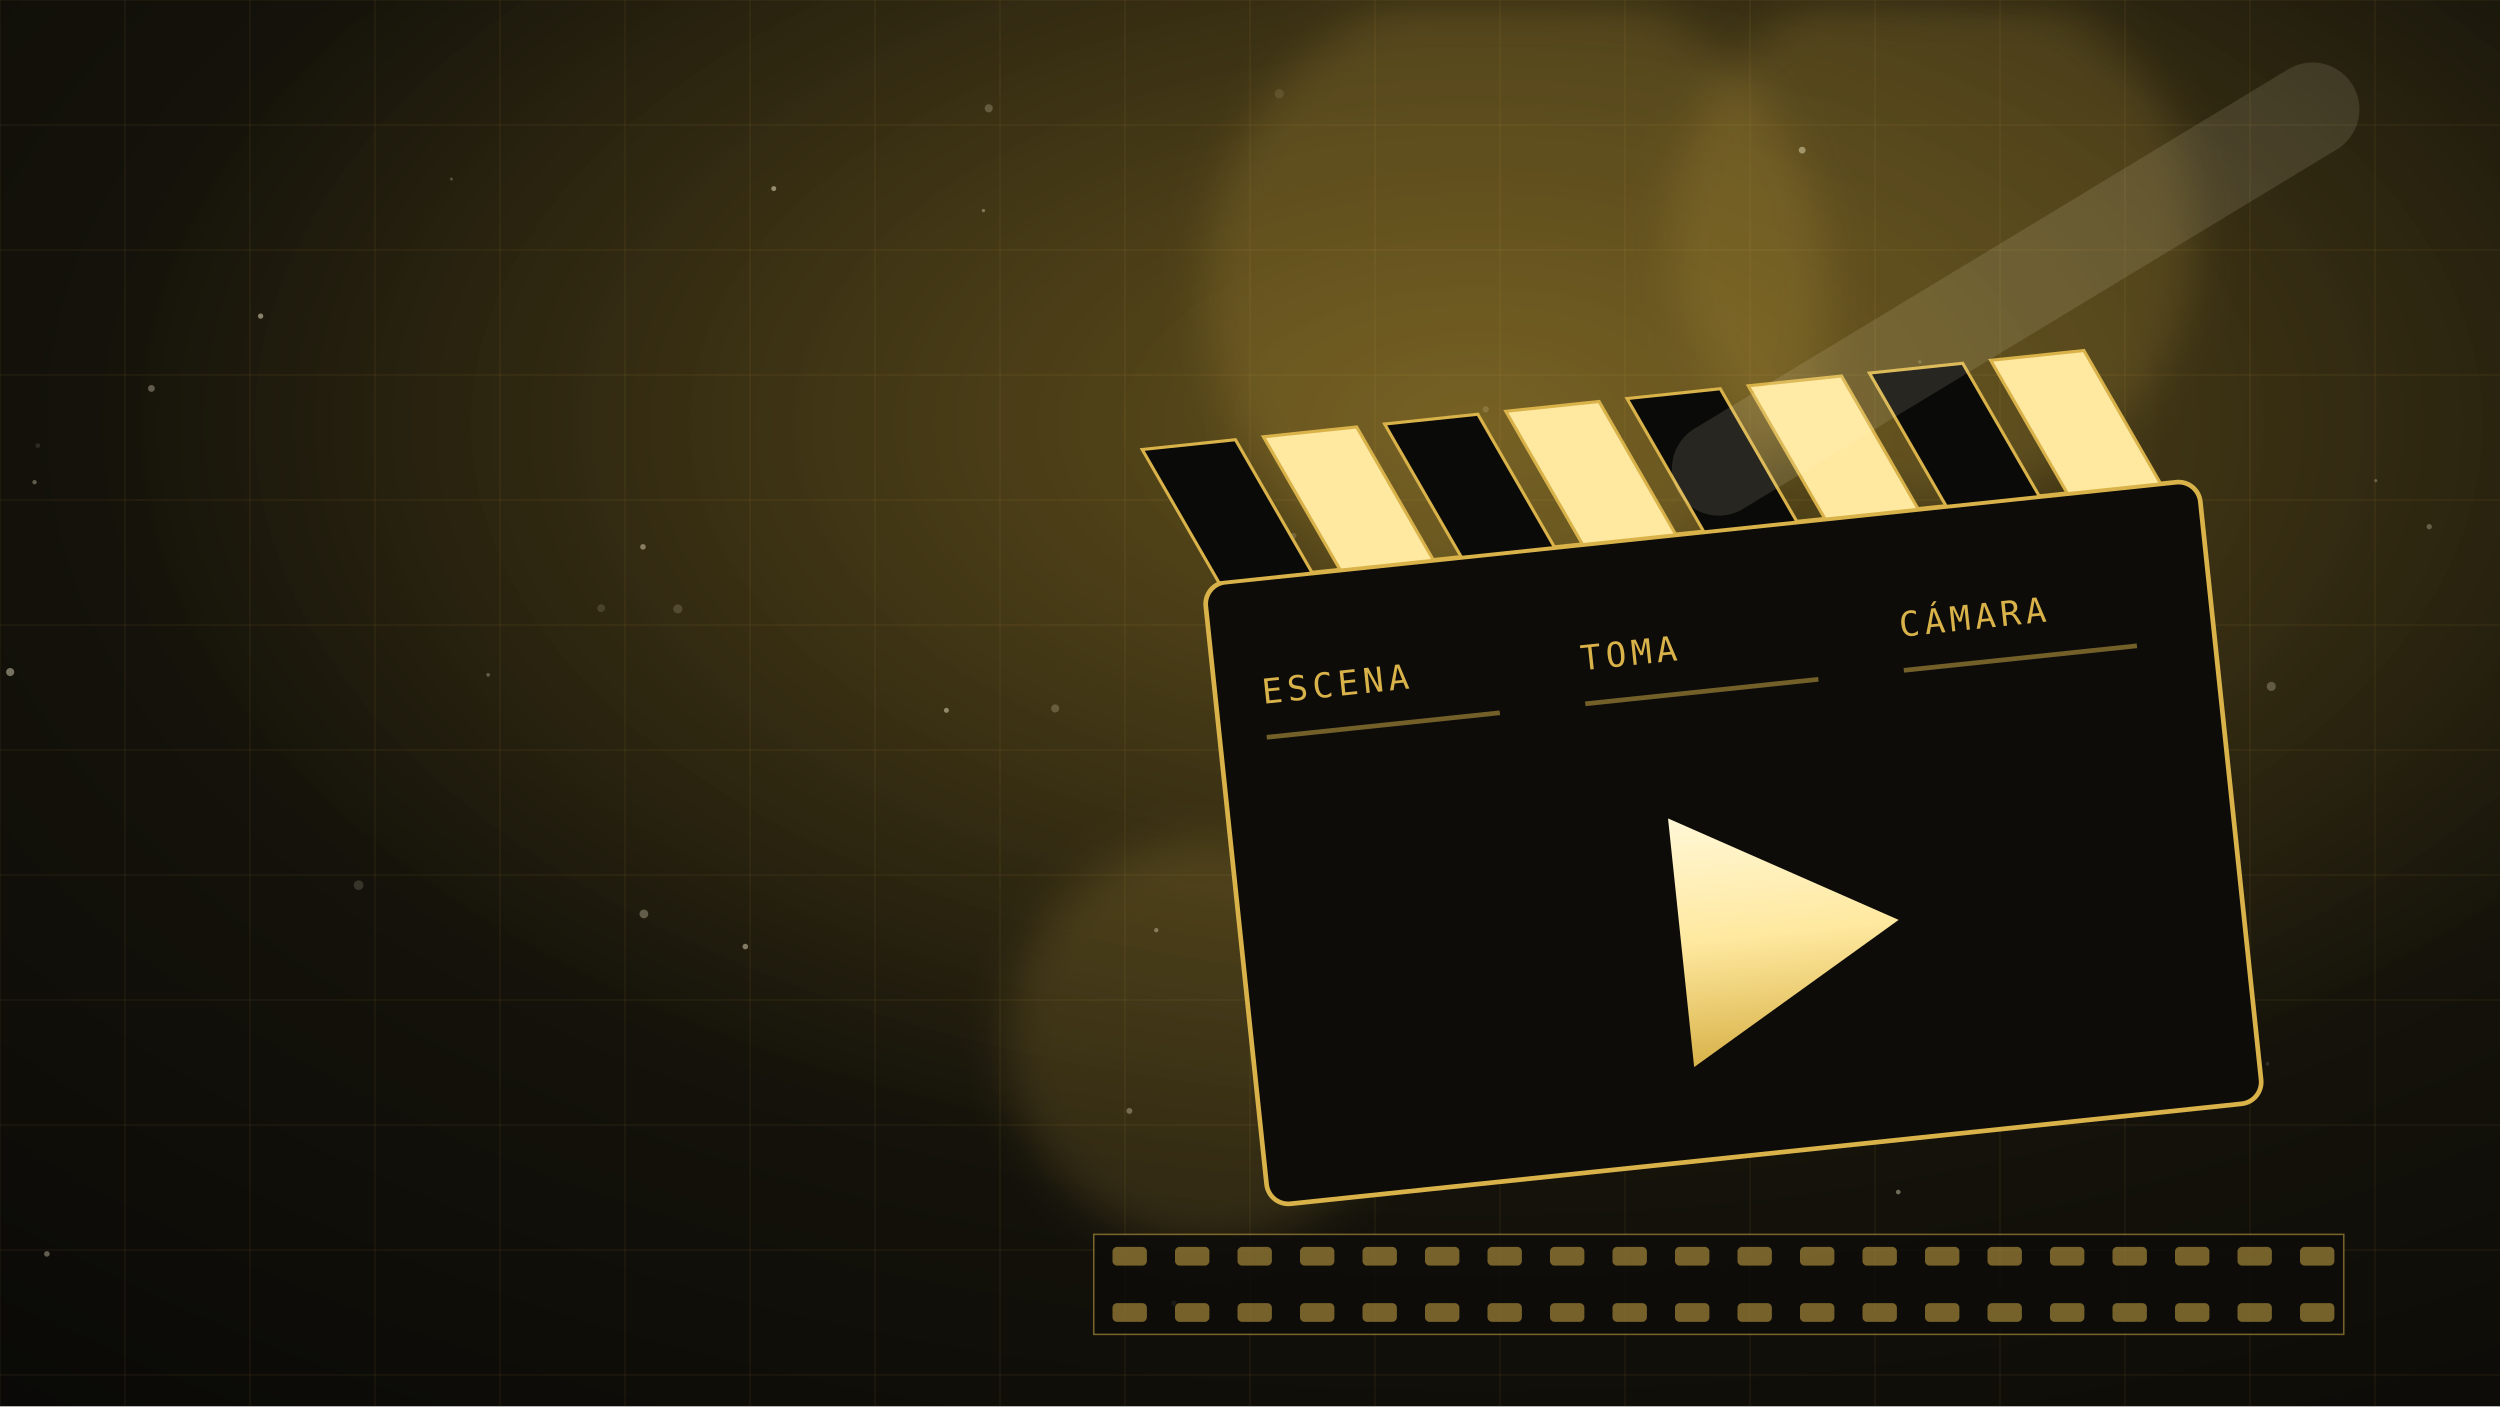
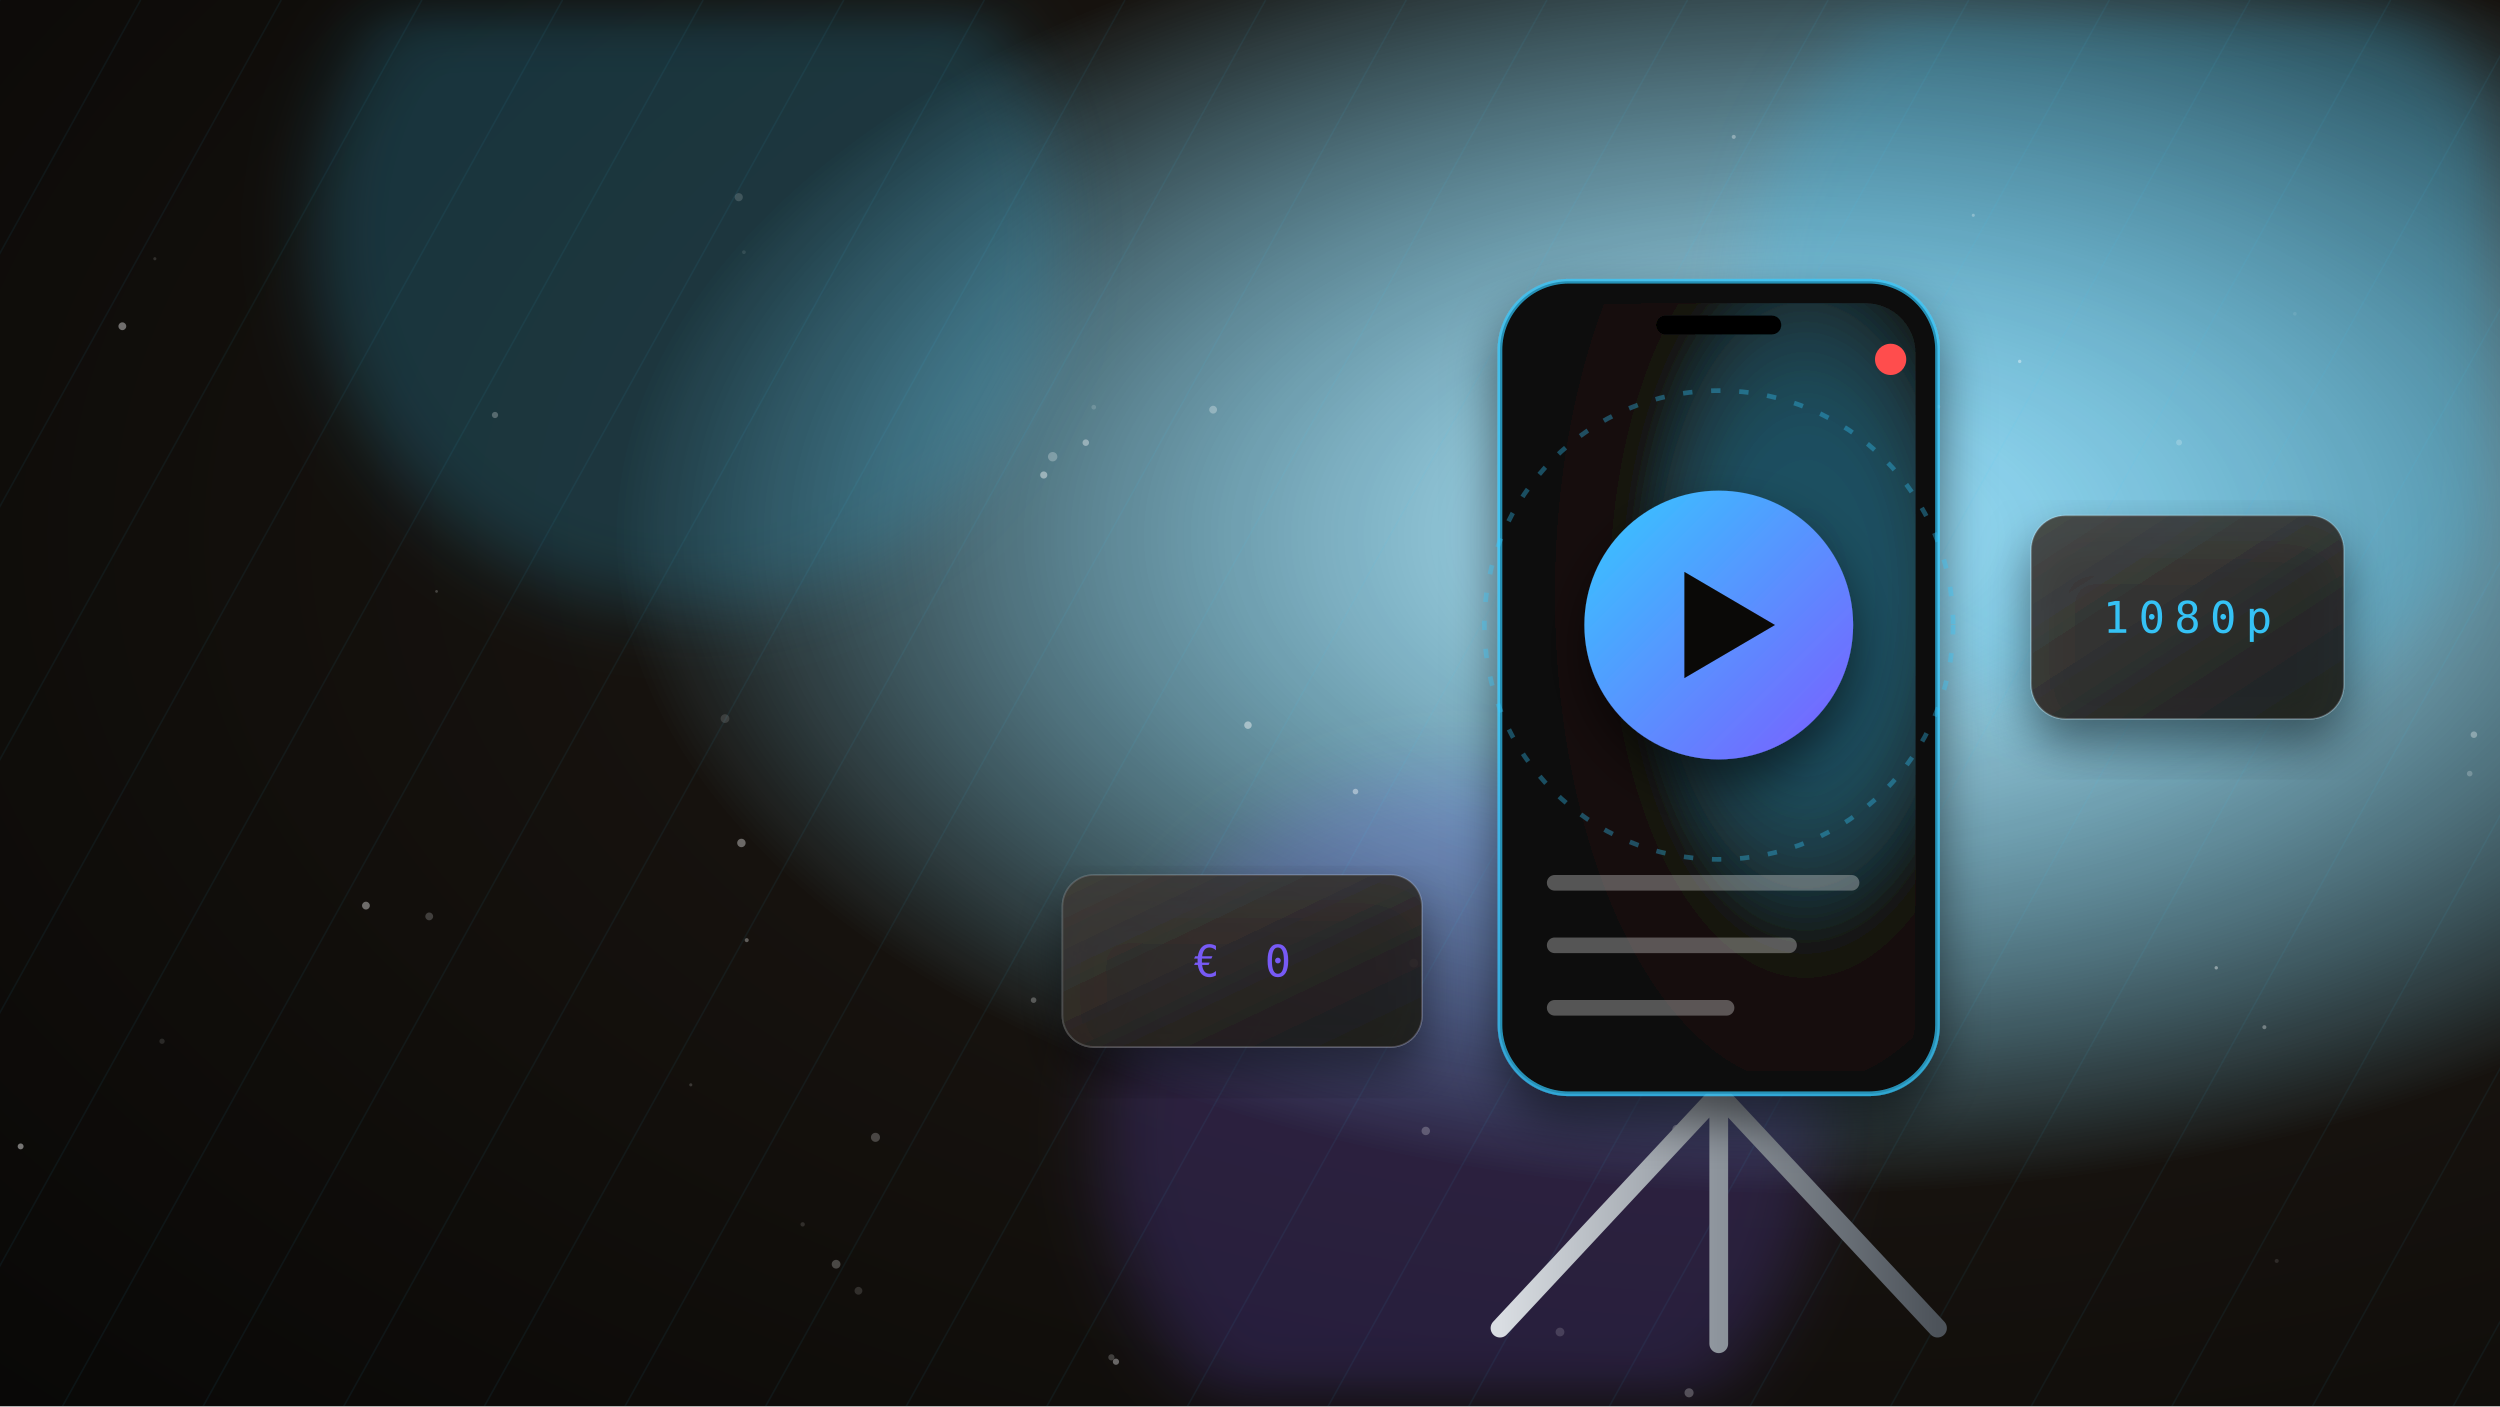
<svg xmlns="http://www.w3.org/2000/svg" viewBox="0 0 1600 900" preserveAspectRatio="xMidYMid slice">
  <defs>
-     <radialGradient id="bgvid2252" cx="0.59" cy="0.30" r="1">
-       <stop offset="0" stop-color="#5d4a12" stop-opacity=".95" />
-       <stop offset=".55" stop-color="#14120a" />
-       <stop offset="1" stop-color="#070706" />
+     <radialGradient id="bgs1252" cx=".72" cy=".38" r="1.05">
+       <stop offset="0" stop-color="#35C9FF" stop-opacity=".30" />
+       <stop offset=".45" stop-color="#16120e" />
+       <stop offset="1" stop-color="#060605" />
    </radialGradient>
-     <linearGradient id="gvid2252" x1="0" y1="0" x2="0" y2="1">
-       <stop offset="0" stop-color="#fff7d6" />
-       <stop offset=".5" stop-color="#FFE9A0" />
-       <stop offset="1" stop-color="#D9B34A" />
+     <linearGradient id="As1252" x1="0" y1="0" x2="1" y2="1">
+       <stop offset="0" stop-color="#35C9FF" />
+       <stop offset="1" stop-color="#7B5CFF" />
    </linearGradient>
-     <linearGradient id="hvid2252" x1="0" y1="0" x2="1" y2="1">
-       <stop offset="0" stop-color="#FFE9A0" />
-       <stop offset="1" stop-color="#5d4a12" />
+     <linearGradient id="Vs1252" x1="0" y1="0" x2="0" y2="1">
+       <stop offset="0" stop-color="#fff" stop-opacity=".95" />
+       <stop offset=".35" stop-color="#35C9FF" />
+       <stop offset="1" stop-color="#7B5CFF" />
    </linearGradient>
-     <filter id="glvid2252" x="-30%" y="-30%" width="160%" height="160%">
-       <feGaussianBlur stdDeviation="14" />
+     <linearGradient id="Gs1252" x1="0" y1="0" x2="1" y2="1">
+       <stop offset="0" stop-color="#fff" stop-opacity=".16" />
+       <stop offset="1" stop-color="#fff" stop-opacity=".03" />
+     </linearGradient>
+     <linearGradient id="Ms1252" x1="0" y1="0" x2="1" y2="0">
+       <stop offset="0" stop-color="#d9dde2" />
+       <stop offset=".5" stop-color="#8d949c" />
+       <stop offset="1" stop-color="#4d535a" />
+     </linearGradient>
+     <filter id="Bs1252" x="-50%" y="-50%" width="200%" height="200%">
+       <feGaussianBlur stdDeviation="22" />
    </filter>
-     <filter id="smvid2252" x="-30%" y="-30%" width="160%" height="160%">
-       <feGaussianBlur stdDeviation="3" />
+     <filter id="bs1252" x="-50%" y="-50%" width="200%" height="200%">
+       <feGaussianBlur stdDeviation="6" />
+     </filter>
+     <filter id="Ss1252" x="-20%" y="-20%" width="140%" height="150%">
+       <feDropShadow dx="0" dy="16" stdDeviation="16" flood-color="#000" flood-opacity=".55" />
    </filter>
  </defs>
-   <rect width="1600" height="900" fill="url(#bgvid2252)" />
-   <g stroke="#D9B34A" stroke-opacity=".07" stroke-width="1">
-     <path d="M0 0V900" />
-     <path d="M80 0V900" />
-     <path d="M160 0V900" />
-     <path d="M240 0V900" />
-     <path d="M320 0V900" />
-     <path d="M400 0V900" />
-     <path d="M480 0V900" />
-     <path d="M560 0V900" />
-     <path d="M640 0V900" />
-     <path d="M720 0V900" />
-     <path d="M800 0V900" />
-     <path d="M880 0V900" />
-     <path d="M960 0V900" />
-     <path d="M1040 0V900" />
-     <path d="M1120 0V900" />
-     <path d="M1200 0V900" />
-     <path d="M1280 0V900" />
-     <path d="M1360 0V900" />
-     <path d="M1440 0V900" />
-     <path d="M1520 0V900" />
-     <path d="M0 0H1600" />
-     <path d="M0 80H1600" />
-     <path d="M0 160H1600" />
-     <path d="M0 240H1600" />
-     <path d="M0 320H1600" />
-     <path d="M0 400H1600" />
-     <path d="M0 480H1600" />
-     <path d="M0 560H1600" />
-     <path d="M0 640H1600" />
-     <path d="M0 720H1600" />
-     <path d="M0 800H1600" />
-     <path d="M0 880H1600" />
+   <rect width="1600" height="900" fill="url(#bgs1252)" />
+   <circle cx="1373.8" cy="205.0" r="260" fill="#35C9FF" opacity=".20" filter="url(#Bs1252)" />
+   <circle cx="934.8" cy="725.7" r="230" fill="#7B5CFF" opacity=".20" filter="url(#Bs1252)" />
+   <circle cx="440.1" cy="150.0" r="240" fill="#35C9FF" opacity=".20" filter="url(#Bs1252)" />
+   <g stroke="#35C9FF" stroke-opacity=".06">
+     <path d="M-900 0L-1400 900" />
+     <path d="M-810 0L-1310 900" />
+     <path d="M-720 0L-1220 900" />
+     <path d="M-630 0L-1130 900" />
+     <path d="M-540 0L-1040 900" />
+     <path d="M-450 0L-950 900" />
+     <path d="M-360 0L-860 900" />
+     <path d="M-270 0L-770 900" />
+     <path d="M-180 0L-680 900" />
+     <path d="M-90 0L-590 900" />
+     <path d="M0 0L-500 900" />
+     <path d="M90 0L-410 900" />
+     <path d="M180 0L-320 900" />
+     <path d="M270 0L-230 900" />
+     <path d="M360 0L-140 900" />
+     <path d="M450 0L-50 900" />
+     <path d="M540 0L40 900" />
+     <path d="M630 0L130 900" />
+     <path d="M720 0L220 900" />
+     <path d="M810 0L310 900" />
+     <path d="M900 0L400 900" />
+     <path d="M990 0L490 900" />
+     <path d="M1080 0L580 900" />
+     <path d="M1170 0L670 900" />
+     <path d="M1260 0L760 900" />
+     <path d="M1350 0L850 900" />
+     <path d="M1440 0L940 900" />
+     <path d="M1530 0L1030 900" />
+     <path d="M1620 0L1120 900" />
+     <path d="M1710 0L1210 900" />
+     <path d="M1800 0L1300 900" />
+     <path d="M1890 0L1390 900" />
+     <path d="M1980 0L1480 900" />
+     <path d="M2070 0L1570 900" />
+     <path d="M2160 0L1660 900" />
+     <path d="M2250 0L1750 900" />
+     <path d="M2340 0L1840 900" />
+     <path d="M2430 0L1930 900" />
+     <path d="M2520 0L2020 900" />
+     <path d="M2610 0L2110 900" />
  </g>
-   <circle cx="1237.6" cy="150.4" r="168.3" fill="#D9B34A" opacity=".16" filter="url(#glvid2252)" />
-   <circle cx="773.6" cy="666.0" r="129.3" fill="#D9B34A" opacity=".16" filter="url(#glvid2252)" />
-   <circle cx="970.0" cy="184.1" r="198.6" fill="#D9B34A" opacity=".16" filter="url(#glvid2252)" />
-   <circle cx="1235.4" cy="258.3" r="2.5" fill="#fff7d6" opacity="0.17" />
-   <circle cx="1214.9" cy="762.9" r="1.5" fill="#fff7d6" opacity="0.39" />
-   <circle cx="1027.0" cy="536.8" r="3.0" fill="#fff7d6" opacity="0.11" />
-   <circle cx="675.3" cy="453.4" r="2.6" fill="#fff7d6" opacity="0.21" />
-   <circle cx="629.4" cy="134.8" r="1.1" fill="#fff7d6" opacity="0.33" />
-   <circle cx="412.1" cy="584.9" r="2.8" fill="#fff7d6" opacity="0.30" />
-   <circle cx="288.9" cy="114.6" r="1.0" fill="#fff7d6" opacity="0.23" />
-   <circle cx="495.2" cy="120.7" r="1.6" fill="#fff7d6" opacity="0.47" />
-   <circle cx="6.5" cy="430.1" r="2.6" fill="#fff7d6" opacity="0.42" />
-   <circle cx="827.8" cy="342.9" r="1.9" fill="#fff7d6" opacity="0.17" />
-   <circle cx="818.7" cy="60.0" r="3.0" fill="#fff7d6" opacity="0.10" />
-   <circle cx="1322.6" cy="429.8" r="2.5" fill="#fff7d6" opacity="0.43" />
-   <circle cx="24.2" cy="285.2" r="1.5" fill="#fff7d6" opacity="0.11" />
-   <circle cx="1554.7" cy="337.1" r="1.7" fill="#fff7d6" opacity="0.28" />
-   <circle cx="751.3" cy="834.0" r="1.7" fill="#fff7d6" opacity="0.37" />
-   <circle cx="632.8" cy="69.3" r="2.6" fill="#fff7d6" opacity="0.22" />
-   <circle cx="30.0" cy="802.5" r="1.8" fill="#fff7d6" opacity="0.35" />
-   <circle cx="950.9" cy="262.0" r="2.0" fill="#fff7d6" opacity="0.15" />
-   <circle cx="229.5" cy="566.5" r="3.1" fill="#fff7d6" opacity="0.15" />
-   <circle cx="1451.2" cy="680.8" r="1.2" fill="#fff7d6" opacity="0.12" />
-   <circle cx="942.6" cy="454.5" r="2.0" fill="#fff7d6" opacity="0.26" />
-   <circle cx="1152.6" cy="414.8" r="2.8" fill="#fff7d6" opacity="0.16" />
-   <circle cx="384.7" cy="389.2" r="2.5" fill="#fff7d6" opacity="0.13" />
-   <circle cx="722.8" cy="711.0" r="1.9" fill="#fff7d6" opacity="0.32" />
-   <circle cx="1153.4" cy="96.1" r="2.2" fill="#fff7d6" opacity="0.41" />
-   <circle cx="312.4" cy="431.9" r="1.2" fill="#fff7d6" opacity="0.28" />
-   <circle cx="166.8" cy="202.3" r="1.7" fill="#fff7d6" opacity="0.48" />
-   <circle cx="605.7" cy="454.6" r="1.6" fill="#fff7d6" opacity="0.45" />
-   <circle cx="1453.6" cy="439.3" r="2.9" fill="#fff7d6" opacity="0.25" />
-   <circle cx="96.9" cy="248.6" r="2.2" fill="#fff7d6" opacity="0.31" />
-   <circle cx="973.8" cy="646.6" r="1.1" fill="#fff7d6" opacity="0.48" />
-   <circle cx="1228.7" cy="231.6" r="1.1" fill="#fff7d6" opacity="0.19" />
-   <circle cx="740.0" cy="595.3" r="1.4" fill="#fff7d6" opacity="0.34" />
-   <circle cx="411.5" cy="350.0" r="1.8" fill="#fff7d6" opacity="0.41" />
-   <circle cx="1219.7" cy="421.9" r="1.2" fill="#fff7d6" opacity="0.45" />
-   <circle cx="1302.8" cy="438.6" r="2.4" fill="#fff7d6" opacity="0.22" />
-   <circle cx="477.0" cy="605.8" r="1.8" fill="#fff7d6" opacity="0.43" />
-   <circle cx="22.1" cy="308.6" r="1.4" fill="#fff7d6" opacity="0.33" />
-   <circle cx="1520.5" cy="307.6" r="1.0" fill="#fff7d6" opacity="0.27" />
-   <circle cx="433.8" cy="389.7" r="2.9" fill="#fff7d6" opacity="0.16" />
-   <g transform="rotate(-6 1100 450)">
-     <rect x="780" y="340" width="640" height="400" rx="14" fill="#0d0c09" stroke="#D9B34A" stroke-width="3" />
-     <path d="M790 340l-40 -90h60l40 90z" fill="#0a0a08" stroke="#D9B34A" stroke-width="2" transform="translate(0,0)" />
-     <path d="M868 340l-40 -90h60l40 90z" fill="#FFE9A0" stroke="#D9B34A" stroke-width="2" transform="translate(0,0)" />
-     <path d="M946 340l-40 -90h60l40 90z" fill="#0a0a08" stroke="#D9B34A" stroke-width="2" transform="translate(0,0)" />
-     <path d="M1024 340l-40 -90h60l40 90z" fill="#FFE9A0" stroke="#D9B34A" stroke-width="2" transform="translate(0,0)" />
-     <path d="M1102 340l-40 -90h60l40 90z" fill="#0a0a08" stroke="#D9B34A" stroke-width="2" transform="translate(0,0)" />
-     <path d="M1180 340l-40 -90h60l40 90z" fill="#FFE9A0" stroke="#D9B34A" stroke-width="2" transform="translate(0,0)" />
-     <path d="M1258 340l-40 -90h60l40 90z" fill="#0a0a08" stroke="#D9B34A" stroke-width="2" transform="translate(0,0)" />
-     <path d="M1336 340l-40 -90h60l40 90z" fill="#FFE9A0" stroke="#D9B34A" stroke-width="2" transform="translate(0,0)" />
-     <rect x="780" y="250" width="640" height="90" fill="none" />
-     <text x="810" y="420" font-family="monospace" font-size="22" fill="#D9B34A" letter-spacing="3">ESCENA</text>
-     <rect x="810" y="440" width="150" height="3" fill="#D9B34A" opacity=".5" />
-     <text x="1015" y="420" font-family="monospace" font-size="22" fill="#D9B34A" letter-spacing="3">TOMA</text>
-     <rect x="1015" y="440" width="150" height="3" fill="#D9B34A" opacity=".5" />
-     <text x="1220" y="420" font-family="monospace" font-size="22" fill="#D9B34A" letter-spacing="3">CÁMARA</text>
-     <rect x="1220" y="440" width="150" height="3" fill="#D9B34A" opacity=".5" />
-     <path d="M1060 520L1060 680L1200 600Z" fill="url(#gvid2252)" />
+   <circle cx="700.0" cy="260.6" r="1.5" fill="#fff" opacity="0.15" />
+   <circle cx="661.5" cy="640.1" r="1.8" fill="#fff" opacity="0.28" />
+   <circle cx="1394.6" cy="283.2" r="1.9" fill="#fff" opacity="0.20" />
+   <circle cx="477.9" cy="601.7" r="1.3" fill="#fff" opacity="0.32" />
+   <circle cx="694.9" cy="283.3" r="2.1" fill="#fff" opacity="0.38" />
+   <circle cx="673.7" cy="292.3" r="3.0" fill="#fff" opacity="0.26" />
+   <circle cx="1114.9" cy="261.9" r="1.7" fill="#fff" opacity="0.22" />
+   <circle cx="1449.2" cy="657.4" r="1.3" fill="#fff" opacity="0.32" />
+   <circle cx="867.5" cy="506.6" r="1.8" fill="#fff" opacity="0.40" />
+   <circle cx="1073.1" cy="722.7" r="2.8" fill="#fff" opacity="0.30" />
+   <circle cx="274.7" cy="586.5" r="2.5" fill="#fff" opacity="0.20" />
+   <circle cx="549.4" cy="826.1" r="2.5" fill="#fff" opacity="0.14" />
+   <circle cx="1131.2" cy="483.6" r="1.8" fill="#fff" opacity="0.38" />
+   <circle cx="560.3" cy="727.9" r="2.9" fill="#fff" opacity="0.23" />
+   <circle cx="279.4" cy="378.5" r="0.9" fill="#fff" opacity="0.21" />
+   <circle cx="464.0" cy="459.9" r="2.8" fill="#fff" opacity="0.13" />
+   <circle cx="1418.4" cy="619.4" r="1.1" fill="#fff" opacity="0.40" />
+   <circle cx="316.8" cy="265.6" r="2.0" fill="#fff" opacity="0.26" />
+   <circle cx="776.4" cy="262.2" r="2.5" fill="#fff" opacity="0.29" />
+   <circle cx="234.2" cy="579.6" r="2.5" fill="#fff" opacity="0.39" />
+   <circle cx="1262.9" cy="137.8" r="1.0" fill="#fff" opacity="0.27" />
+   <circle cx="904.8" cy="616.4" r="2.8" fill="#fff" opacity="0.34" />
+   <circle cx="474.5" cy="539.5" r="2.7" fill="#fff" opacity="0.37" />
+   <circle cx="1468.7" cy="200.8" r="1.2" fill="#fff" opacity="0.08" />
+   <circle cx="1457.1" cy="807.0" r="1.3" fill="#fff" opacity="0.11" />
+   <circle cx="1081.0" cy="891.4" r="2.9" fill="#fff" opacity="0.25" />
+   <circle cx="78.3" cy="208.8" r="2.5" fill="#fff" opacity="0.40" />
+   <circle cx="798.7" cy="464.1" r="2.4" fill="#fff" opacity="0.43" />
+   <circle cx="998.4" cy="852.5" r="2.8" fill="#fff" opacity="0.15" />
+   <circle cx="13.2" cy="733.7" r="1.9" fill="#fff" opacity="0.44" />
+   <circle cx="472.8" cy="126.2" r="2.6" fill="#fff" opacity="0.16" />
+   <circle cx="1109.6" cy="87.6" r="1.3" fill="#fff" opacity="0.32" />
+   <circle cx="99.1" cy="165.6" r="1.0" fill="#fff" opacity="0.14" />
+   <circle cx="711.3" cy="868.7" r="2.0" fill="#fff" opacity="0.20" />
+   <circle cx="714.2" cy="871.5" r="2.0" fill="#fff" opacity="0.37" />
+   <circle cx="668.0" cy="304.0" r="2.3" fill="#fff" opacity="0.42" />
+   <circle cx="535.1" cy="809.1" r="2.8" fill="#fff" opacity="0.24" />
+   <circle cx="912.5" cy="723.8" r="2.7" fill="#fff" opacity="0.23" />
+   <circle cx="1292.6" cy="231.3" r="1.1" fill="#fff" opacity="0.39" />
+   <circle cx="1240.6" cy="260.3" r="1.2" fill="#fff" opacity="0.36" />
+   <circle cx="513.7" cy="783.6" r="1.4" fill="#fff" opacity="0.13" />
+   <circle cx="1580.6" cy="495.1" r="1.8" fill="#fff" opacity="0.22" />
+   <circle cx="476.1" cy="161.4" r="1.2" fill="#fff" opacity="0.10" />
+   <circle cx="1583.3" cy="470.2" r="2.1" fill="#fff" opacity="0.32" />
+   <circle cx="442.1" cy="694.3" r="1.0" fill="#fff" opacity="0.17" />
+   <circle cx="103.7" cy="666.4" r="1.7" fill="#fff" opacity="0.12" />
+   <path d="M1100 700L960 850M1100 700L1240 850M1100 700V860" stroke="url(#Ms1252)" stroke-width="12" stroke-linecap="round" />
+   <g filter="url(#Ss1252)">
+     <rect x="960" y="180" width="280" height="520" rx="44" fill="#0b0a08" stroke="#35C9FF" stroke-opacity=".7" stroke-width="3" />
+     <rect x="974" y="194" width="252" height="492" rx="32" fill="url(#bgs1252)" />
+     <rect x="1060.0" y="202" width="80" height="12" rx="6" fill="#000" />
  </g>
-   <g opacity=".85">
-     <rect x="700" y="790" width="800" height="64" fill="#0d0c09" stroke="#D9B34A" stroke-opacity=".6" />
-     <rect x="712" y="798" width="22" height="12" rx="3" fill="#D9B34A" opacity=".6" />
-     <rect x="712" y="834" width="22" height="12" rx="3" fill="#D9B34A" opacity=".6" />
-     <rect x="752" y="798" width="22" height="12" rx="3" fill="#D9B34A" opacity=".6" />
-     <rect x="752" y="834" width="22" height="12" rx="3" fill="#D9B34A" opacity=".6" />
-     <rect x="792" y="798" width="22" height="12" rx="3" fill="#D9B34A" opacity=".6" />
-     <rect x="792" y="834" width="22" height="12" rx="3" fill="#D9B34A" opacity=".6" />
-     <rect x="832" y="798" width="22" height="12" rx="3" fill="#D9B34A" opacity=".6" />
-     <rect x="832" y="834" width="22" height="12" rx="3" fill="#D9B34A" opacity=".6" />
-     <rect x="872" y="798" width="22" height="12" rx="3" fill="#D9B34A" opacity=".6" />
-     <rect x="872" y="834" width="22" height="12" rx="3" fill="#D9B34A" opacity=".6" />
-     <rect x="912" y="798" width="22" height="12" rx="3" fill="#D9B34A" opacity=".6" />
-     <rect x="912" y="834" width="22" height="12" rx="3" fill="#D9B34A" opacity=".6" />
-     <rect x="952" y="798" width="22" height="12" rx="3" fill="#D9B34A" opacity=".6" />
-     <rect x="952" y="834" width="22" height="12" rx="3" fill="#D9B34A" opacity=".6" />
-     <rect x="992" y="798" width="22" height="12" rx="3" fill="#D9B34A" opacity=".6" />
-     <rect x="992" y="834" width="22" height="12" rx="3" fill="#D9B34A" opacity=".6" />
-     <rect x="1032" y="798" width="22" height="12" rx="3" fill="#D9B34A" opacity=".6" />
-     <rect x="1032" y="834" width="22" height="12" rx="3" fill="#D9B34A" opacity=".6" />
-     <rect x="1072" y="798" width="22" height="12" rx="3" fill="#D9B34A" opacity=".6" />
-     <rect x="1072" y="834" width="22" height="12" rx="3" fill="#D9B34A" opacity=".6" />
-     <rect x="1112" y="798" width="22" height="12" rx="3" fill="#D9B34A" opacity=".6" />
-     <rect x="1112" y="834" width="22" height="12" rx="3" fill="#D9B34A" opacity=".6" />
-     <rect x="1152" y="798" width="22" height="12" rx="3" fill="#D9B34A" opacity=".6" />
-     <rect x="1152" y="834" width="22" height="12" rx="3" fill="#D9B34A" opacity=".6" />
-     <rect x="1192" y="798" width="22" height="12" rx="3" fill="#D9B34A" opacity=".6" />
-     <rect x="1192" y="834" width="22" height="12" rx="3" fill="#D9B34A" opacity=".6" />
-     <rect x="1232" y="798" width="22" height="12" rx="3" fill="#D9B34A" opacity=".6" />
-     <rect x="1232" y="834" width="22" height="12" rx="3" fill="#D9B34A" opacity=".6" />
-     <rect x="1272" y="798" width="22" height="12" rx="3" fill="#D9B34A" opacity=".6" />
-     <rect x="1272" y="834" width="22" height="12" rx="3" fill="#D9B34A" opacity=".6" />
-     <rect x="1312" y="798" width="22" height="12" rx="3" fill="#D9B34A" opacity=".6" />
-     <rect x="1312" y="834" width="22" height="12" rx="3" fill="#D9B34A" opacity=".6" />
-     <rect x="1352" y="798" width="22" height="12" rx="3" fill="#D9B34A" opacity=".6" />
-     <rect x="1352" y="834" width="22" height="12" rx="3" fill="#D9B34A" opacity=".6" />
-     <rect x="1392" y="798" width="22" height="12" rx="3" fill="#D9B34A" opacity=".6" />
-     <rect x="1392" y="834" width="22" height="12" rx="3" fill="#D9B34A" opacity=".6" />
-     <rect x="1432" y="798" width="22" height="12" rx="3" fill="#D9B34A" opacity=".6" />
-     <rect x="1432" y="834" width="22" height="12" rx="3" fill="#D9B34A" opacity=".6" />
-     <rect x="1472" y="798" width="22" height="12" rx="3" fill="#D9B34A" opacity=".6" />
-     <rect x="1472" y="834" width="22" height="12" rx="3" fill="#D9B34A" opacity=".6" />
+   <circle cx="1100" cy="400" r="86" fill="url(#As1252)" filter="url(#Ss1252)" />
+   <path d="M1078 366v68l58 -34z" fill="#0a0907" />
+   <circle cx="1210" cy="230" r="10" fill="#ff4d4d" />
+   <rect x="990" y="560" width="200" height="10" rx="5" fill="#fff" opacity=".3" />
+   <rect x="990" y="600" width="160" height="10" rx="5" fill="#fff" opacity=".3" />
+   <rect x="990" y="640" width="120" height="10" rx="5" fill="#fff" opacity=".3" />
+   <circle cx="1100" cy="400" r="150" fill="none" stroke="#35C9FF" stroke-opacity=".35" stroke-dasharray="6 12" stroke-width="3" />
+   <g filter="url(#Ss1252)" opacity="1">
+     <rect x="1300" y="330" width="200" height="130" rx="22" fill="#14110d" fill-opacity=".86" />
+     <rect x="1300" y="330" width="200" height="130" rx="22" fill="url(#Gs1252)" stroke="#fff" stroke-opacity=".16" />
  </g>
-   <path d="M1480 70L1100 300" stroke="#fff7d6" stroke-width="60" stroke-opacity=".12" stroke-linecap="round" />
+   <text x="1400" y="405" text-anchor="middle" font-family="monospace" font-size="28" letter-spacing="6" fill="#35C9FF" opacity=".95">1080p</text>
+   <g filter="url(#Ss1252)" opacity="1">
+     <rect x="680" y="560" width="230" height="110" rx="20" fill="#14110d" fill-opacity=".86" />
+     <rect x="680" y="560" width="230" height="110" rx="20" fill="url(#Gs1252)" stroke="#fff" stroke-opacity=".16" />
+   </g>
+   <text x="795" y="625" text-anchor="middle" font-family="monospace" font-size="28" letter-spacing="6" fill="#7B5CFF" opacity=".95">€ 0</text>
+   <rect width="1600" height="900" fill="none" stroke="none" />
</svg>
